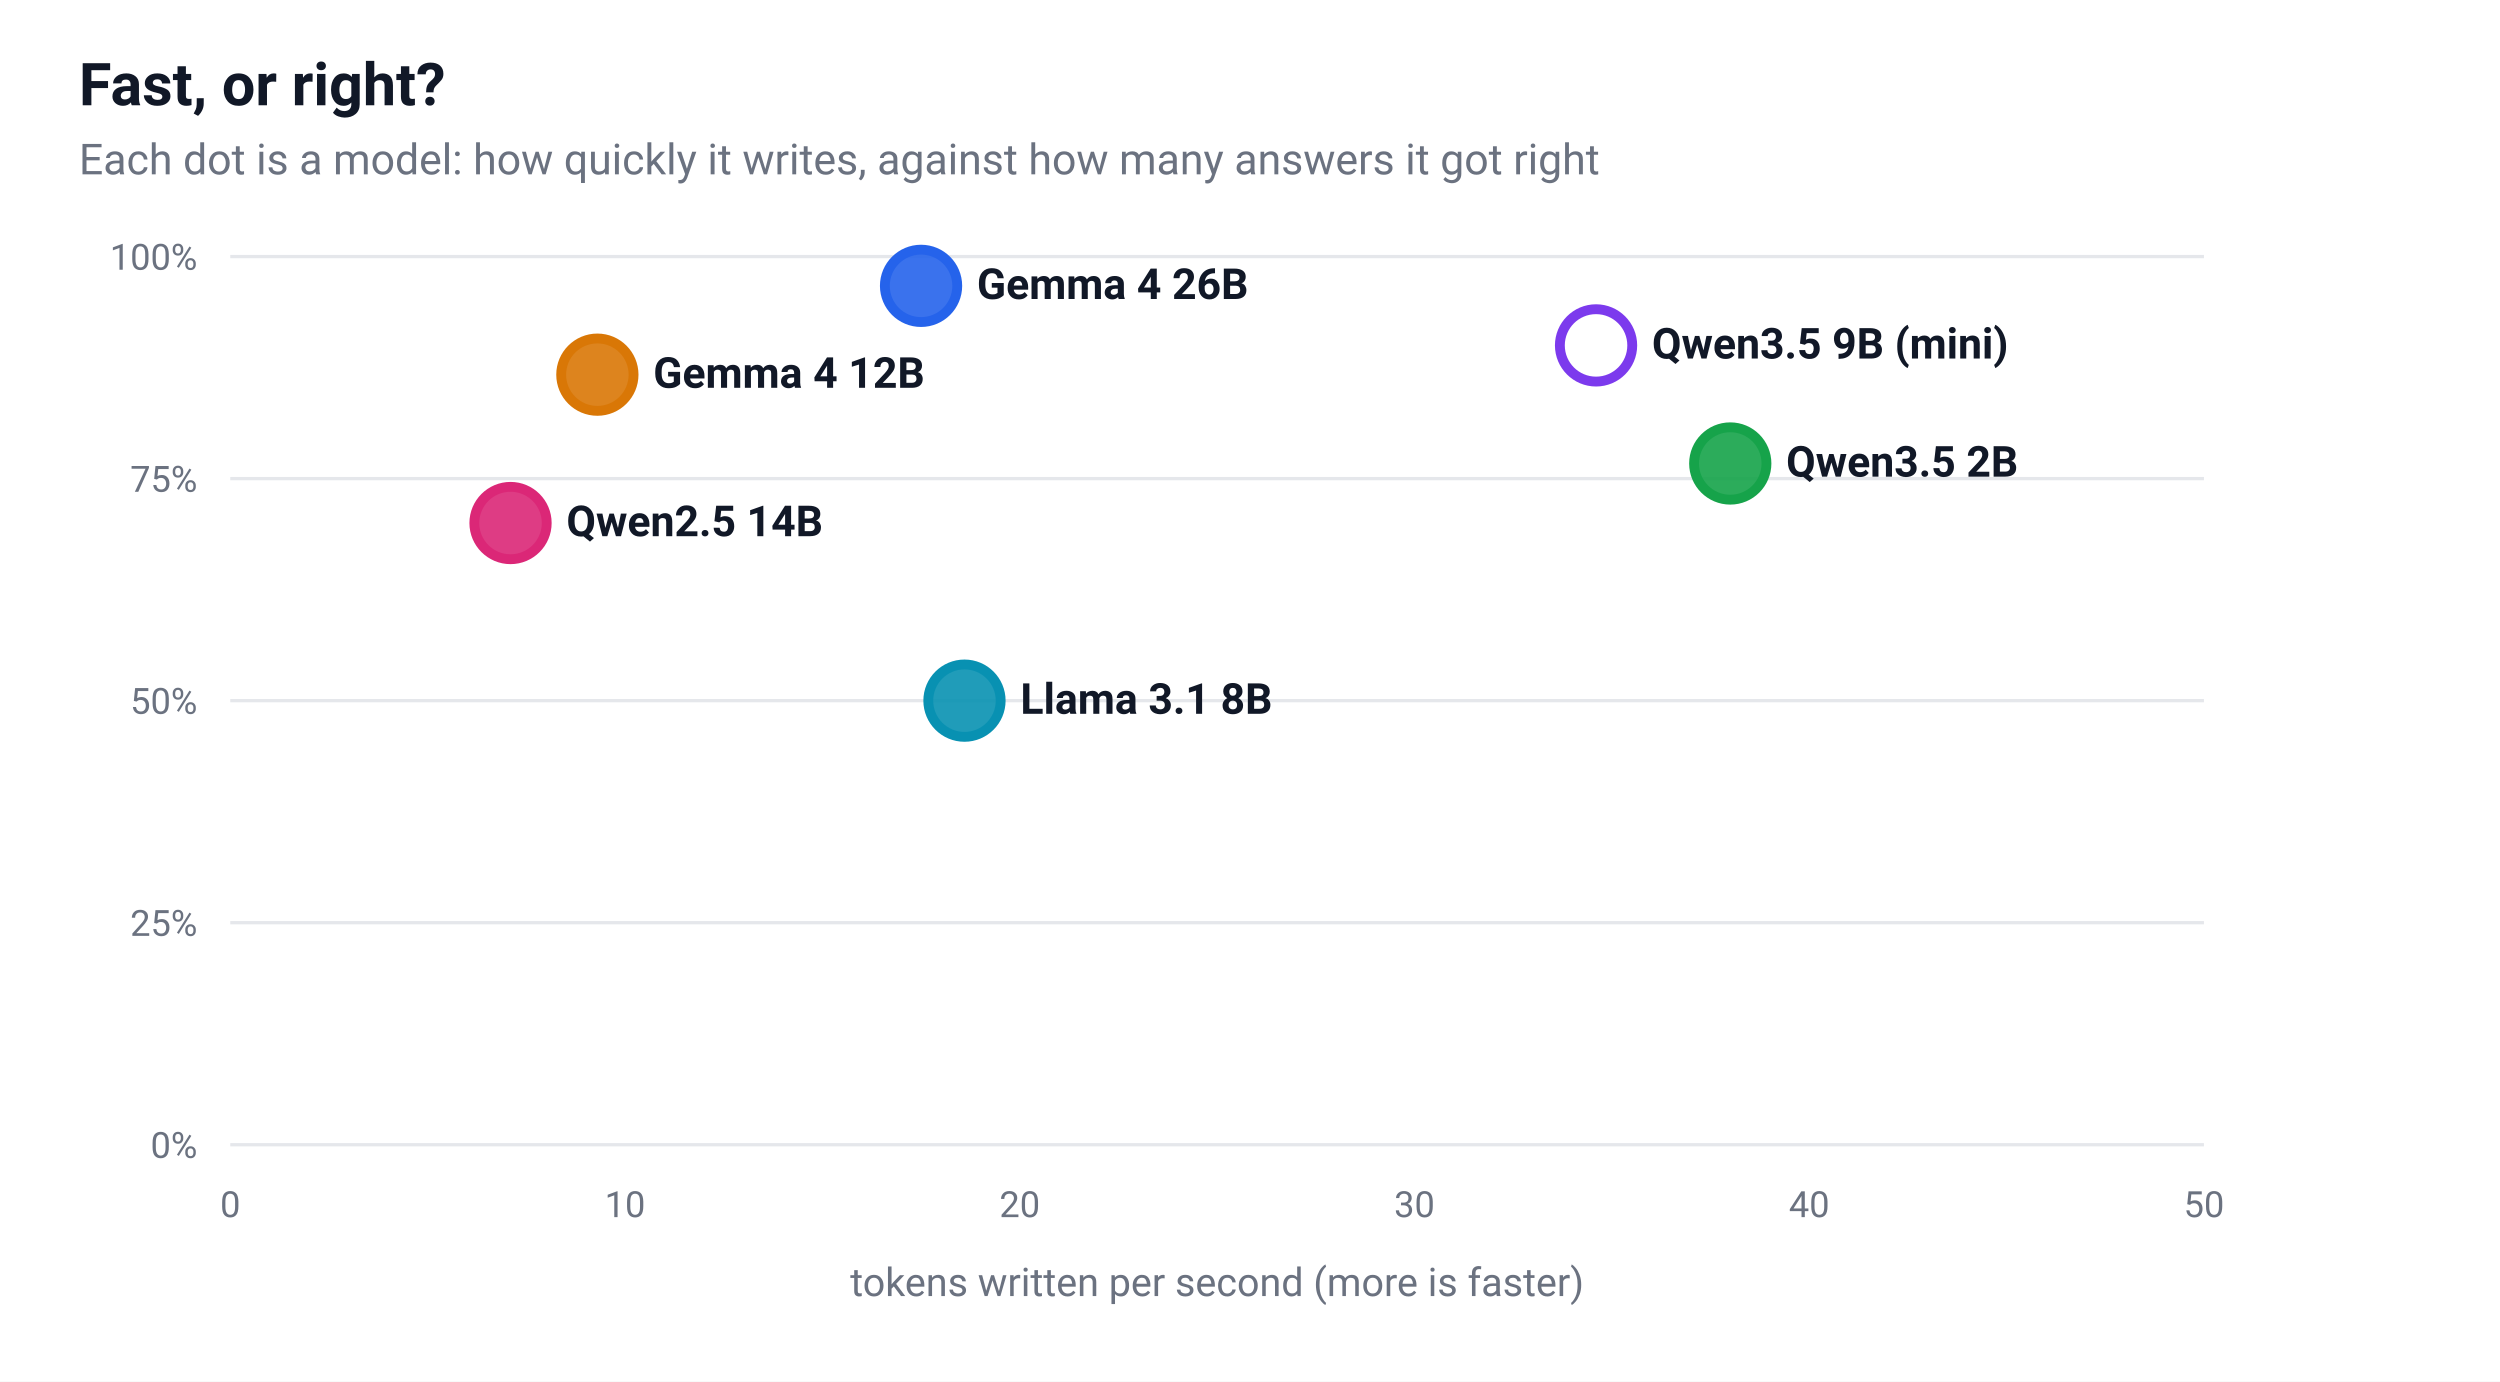
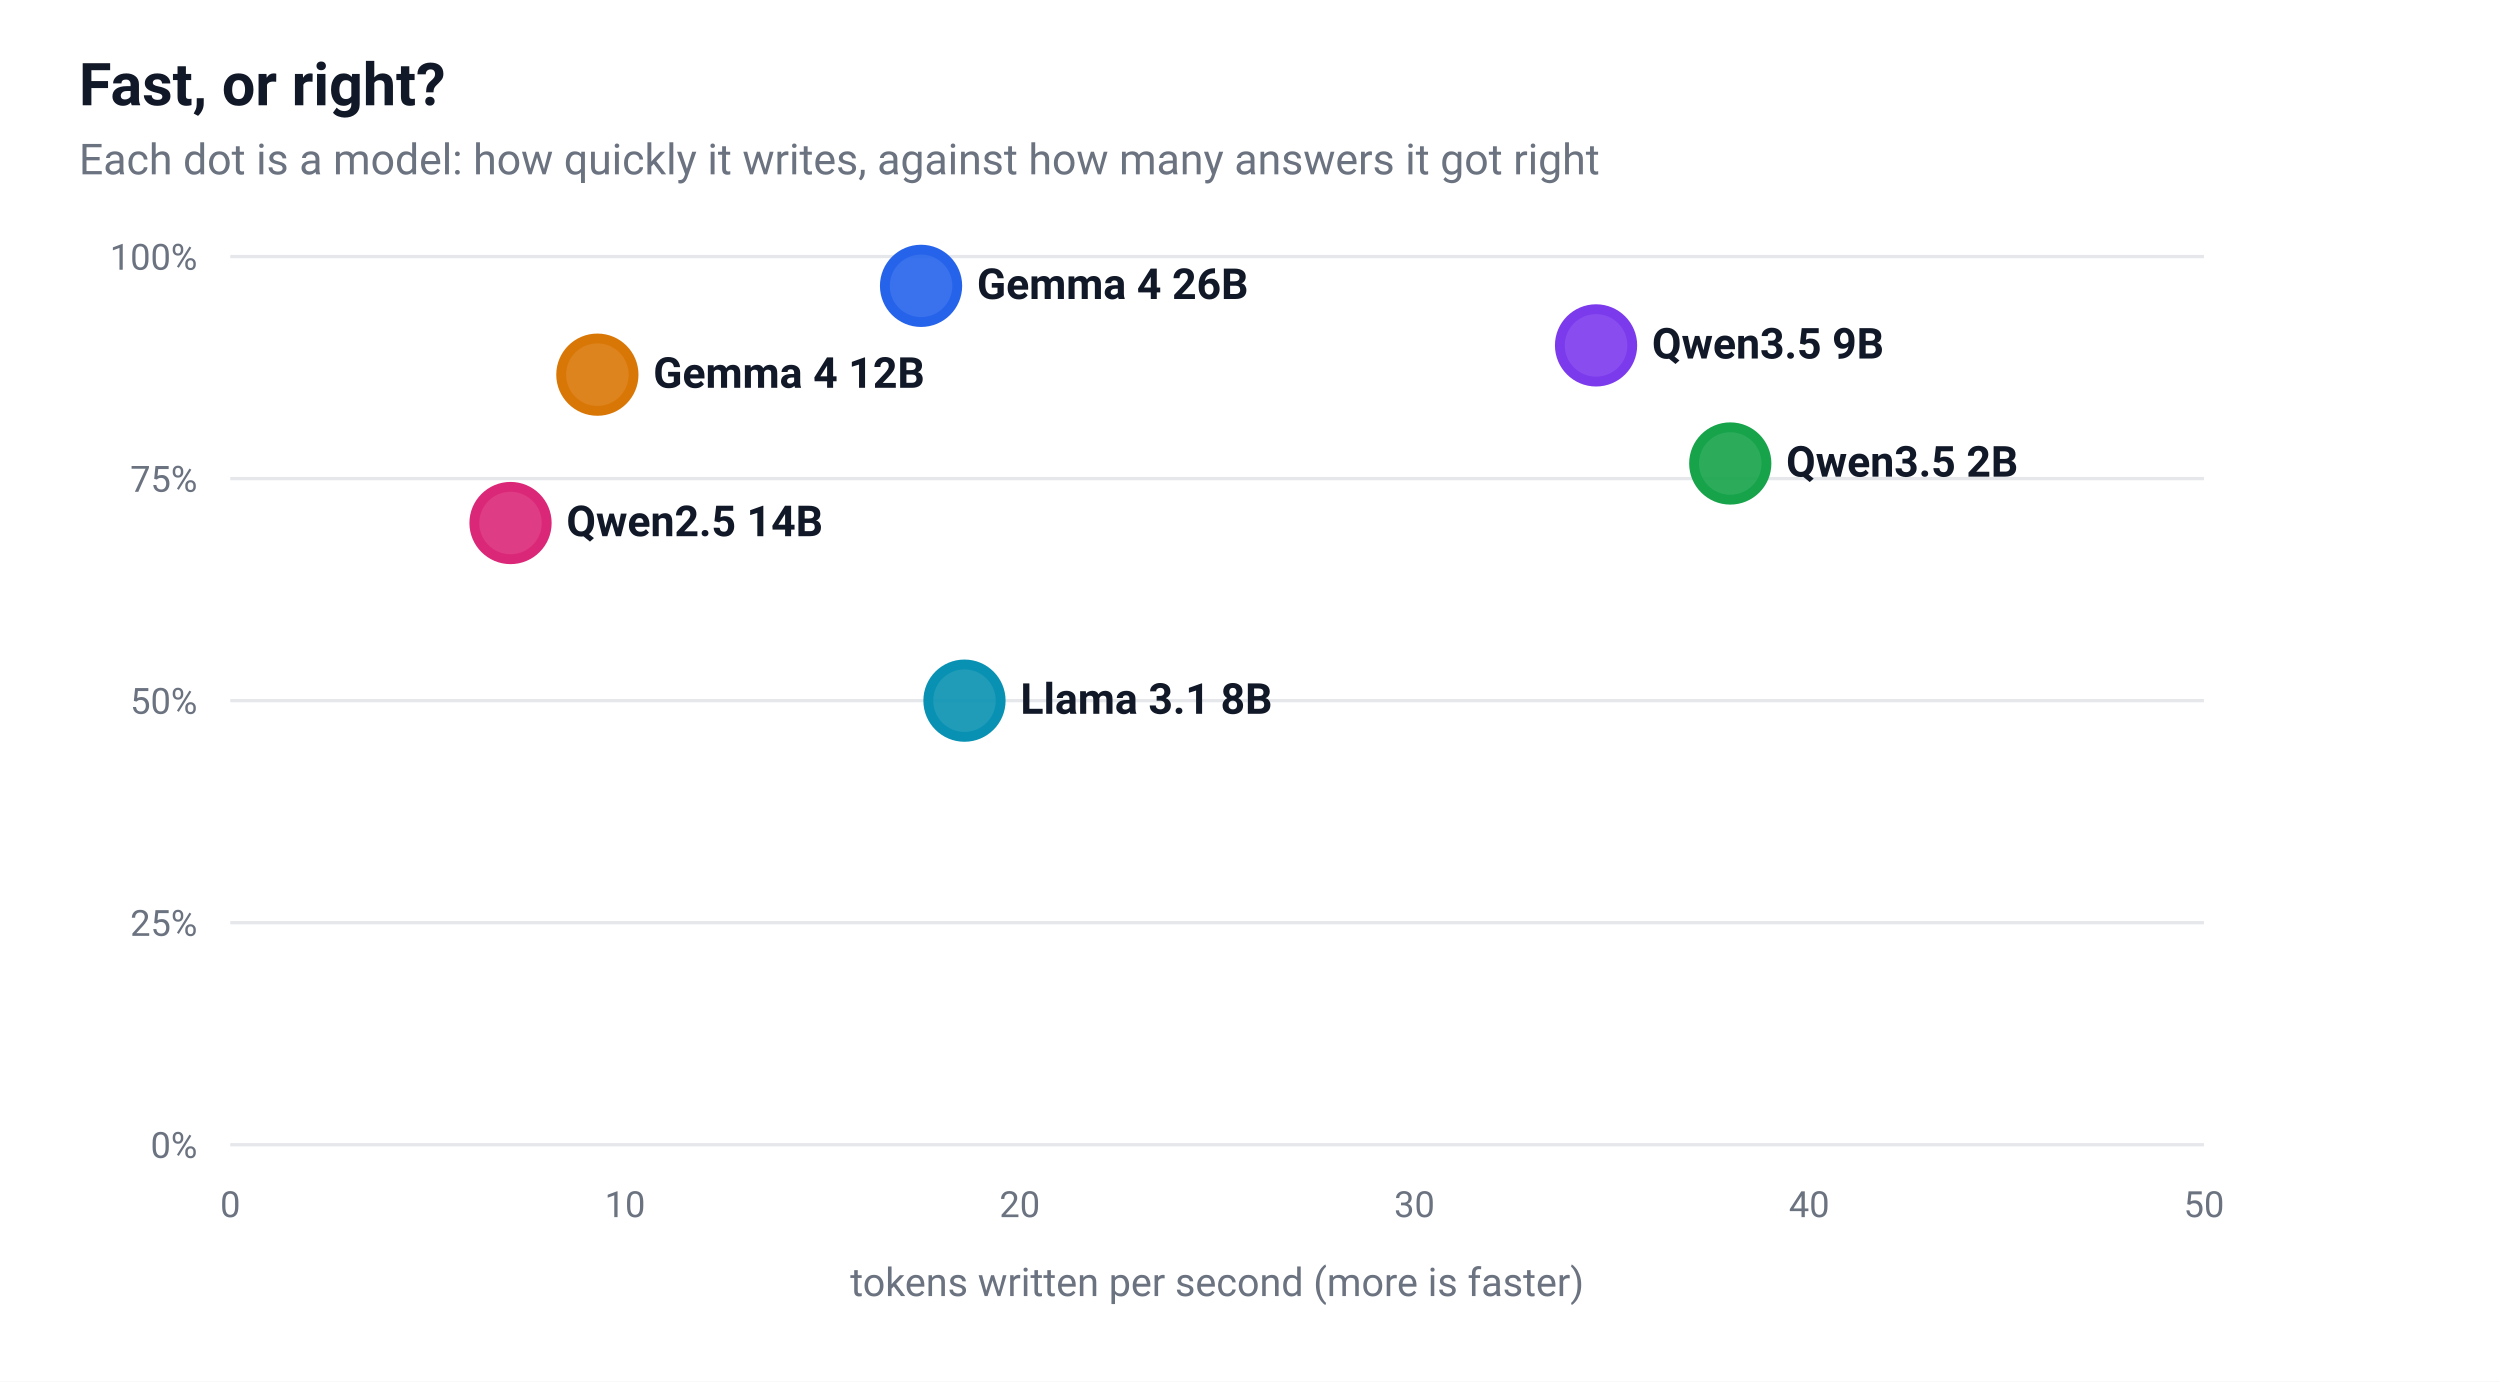
- <svg xmlns="http://www.w3.org/2000/svg" viewBox="0 0 760 420" role="img" font-family="system-ui, -apple-system, 'Segoe UI', Roboto, sans-serif" style="max-width:100%;height:auto" aria-label="Speed against accuracy. Each dot is a model: how many tokens a second it writes, and the share of questions it answered correctly. Gemma 4 12B 9 tokens a second, 87 percent; Gemma 4 26B 18 tokens a second, 97 percent; Llama 3.1 8B 19 tokens a second, 50 percent; Qwen2.5 14B 7 tokens a second, 70 percent; Qwen3.5 2B 38 tokens a second, 77 percent; Qwen3.5 9B (mini) 35 tokens a second, 90 percent">
+ <svg xmlns="http://www.w3.org/2000/svg" viewBox="0 0 760 420" role="img" font-family="system-ui, -apple-system, 'Segoe UI', Roboto, sans-serif" style="max-width:100%;height:auto" aria-label="Speed against accuracy. Each dot is a model: how many tokens a second it writes, and the share of questions it answered correctly. Gemma 4 12B 9 tokens a second, 87 percent; Gemma 4 26B 18 tokens a second, 97 percent; Llama 3.1 8B 19 tokens a second, 50 percent; Qwen2.5 14B 7 tokens a second, 70 percent; Qwen3.5 2B 38 tokens a second, 77 percent; Qwen3.5 9B 35 tokens a second, 90 percent">
  <style>@media (prefers-reduced-motion: reduce){.a,.a *{animation:none!important}} .a{transform-box:fill-box}@keyframes pop{0%,6%{opacity:0;transform:scale(.2)}14%,92%{opacity:1;transform:scale(1)}100%{opacity:0;transform:scale(.2)}} .pt{animation:pop 9s ease-out infinite;transform-origin:center}</style>
  <rect width="760" height="420" fill="#ffffff" />
  <text x="24" y="32" font-size="18" font-weight="700" fill="#111827" text-anchor="start" font-family="system-ui, -apple-system, 'Segoe UI', Roboto, sans-serif">Fast, or right?</text>
  <text x="24" y="53" font-size="13" font-weight="400" fill="#6b7280" text-anchor="start" font-family="system-ui, -apple-system, 'Segoe UI', Roboto, sans-serif">Each dot is a model: how quickly it writes, against how many answers it got right</text>
  <line x1="70" y1="348.0" x2="670" y2="348.0" stroke="#e5e7eb" />
  <text x="60" y="352.0" font-size="11" font-weight="400" fill="#6b7280" text-anchor="end" font-family="system-ui, -apple-system, 'Segoe UI', Roboto, sans-serif">0%</text>
  <line x1="70" y1="280.5" x2="670" y2="280.5" stroke="#e5e7eb" />
  <text x="60" y="284.5" font-size="11" font-weight="400" fill="#6b7280" text-anchor="end" font-family="system-ui, -apple-system, 'Segoe UI', Roboto, sans-serif">25%</text>
  <line x1="70" y1="213.0" x2="670" y2="213.0" stroke="#e5e7eb" />
  <text x="60" y="217.0" font-size="11" font-weight="400" fill="#6b7280" text-anchor="end" font-family="system-ui, -apple-system, 'Segoe UI', Roboto, sans-serif">50%</text>
  <line x1="70" y1="145.5" x2="670" y2="145.5" stroke="#e5e7eb" />
  <text x="60" y="149.5" font-size="11" font-weight="400" fill="#6b7280" text-anchor="end" font-family="system-ui, -apple-system, 'Segoe UI', Roboto, sans-serif">75%</text>
  <line x1="70" y1="78.0" x2="670" y2="78.0" stroke="#e5e7eb" />
  <text x="60" y="82.0" font-size="11" font-weight="400" fill="#6b7280" text-anchor="end" font-family="system-ui, -apple-system, 'Segoe UI', Roboto, sans-serif">100%</text>
  <text x="70.0" y="370" font-size="11" font-weight="400" fill="#6b7280" text-anchor="middle" font-family="system-ui, -apple-system, 'Segoe UI', Roboto, sans-serif">0</text>
  <text x="190.0" y="370" font-size="11" font-weight="400" fill="#6b7280" text-anchor="middle" font-family="system-ui, -apple-system, 'Segoe UI', Roboto, sans-serif">10</text>
  <text x="310.0" y="370" font-size="11" font-weight="400" fill="#6b7280" text-anchor="middle" font-family="system-ui, -apple-system, 'Segoe UI', Roboto, sans-serif">20</text>
  <text x="430.0" y="370" font-size="11" font-weight="400" fill="#6b7280" text-anchor="middle" font-family="system-ui, -apple-system, 'Segoe UI', Roboto, sans-serif">30</text>
  <text x="550.0" y="370" font-size="11" font-weight="400" fill="#6b7280" text-anchor="middle" font-family="system-ui, -apple-system, 'Segoe UI', Roboto, sans-serif">40</text>
  <text x="670.0" y="370" font-size="11" font-weight="400" fill="#6b7280" text-anchor="middle" font-family="system-ui, -apple-system, 'Segoe UI', Roboto, sans-serif">50</text>
  <text x="370.0" y="394" font-size="12" font-weight="400" fill="#6b7280" text-anchor="middle" font-family="system-ui, -apple-system, 'Segoe UI', Roboto, sans-serif">tokens written per second (more is faster)</text>
  <g class="a pt" style="animation-delay:0.0s">
    <circle cx="155.2" cy="159.0" r="11" fill="#db2777" fill-opacity="0.9" stroke="#db2777" stroke-width="3" />
  </g>
  <text class="a pt" x="172.2" y="163.0" font-size="13" font-weight="600" fill="#111827" text-anchor="start" font-family="system-ui, -apple-system, 'Segoe UI', Roboto, sans-serif" style="animation-delay:0.0s">Qwen2.5 14B</text>
  <g class="a pt" style="animation-delay:0.3s">
    <circle cx="181.6" cy="113.9" r="11" fill="#d97706" fill-opacity="0.9" stroke="#d97706" stroke-width="3" />
  </g>
  <text class="a pt" x="198.6" y="117.9" font-size="13" font-weight="600" fill="#111827" text-anchor="start" font-family="system-ui, -apple-system, 'Segoe UI', Roboto, sans-serif" style="animation-delay:0.3s">Gemma 4 12B</text>
  <g class="a pt" style="animation-delay:0.7s">
    <circle cx="280.0" cy="86.9" r="11" fill="#2563eb" fill-opacity="0.9" stroke="#2563eb" stroke-width="3" />
  </g>
  <text class="a pt" x="297.0" y="90.9" font-size="13" font-weight="600" fill="#111827" text-anchor="start" font-family="system-ui, -apple-system, 'Segoe UI', Roboto, sans-serif" style="animation-delay:0.7s">Gemma 4 26B</text>
  <g class="a pt" style="animation-delay:1.0s">
    <circle cx="293.2" cy="213.0" r="11" fill="#0891b2" fill-opacity="0.9" stroke="#0891b2" stroke-width="3" />
  </g>
  <text class="a pt" x="310.2" y="217.0" font-size="13" font-weight="600" fill="#111827" text-anchor="start" font-family="system-ui, -apple-system, 'Segoe UI', Roboto, sans-serif" style="animation-delay:1.0s">Llama 3.1 8B</text>
  <g class="a pt" style="animation-delay:1.4s">
-     <circle cx="485.2" cy="105.0" r="11" fill="#fff" fill-opacity="1" stroke="#7c3aed" stroke-width="3" />
+     <circle cx="485.2" cy="105.0" r="11" fill="#7c3aed" fill-opacity="0.9" stroke="#7c3aed" stroke-width="3" />
  </g>
-   <text class="a pt" x="502.2" y="109.0" font-size="13" font-weight="600" fill="#111827" text-anchor="start" font-family="system-ui, -apple-system, 'Segoe UI', Roboto, sans-serif" style="animation-delay:1.4s">Qwen3.5 9B (mini)</text>
+   <text class="a pt" x="502.2" y="109.0" font-size="13" font-weight="600" fill="#111827" text-anchor="start" font-family="system-ui, -apple-system, 'Segoe UI', Roboto, sans-serif" style="animation-delay:1.4s">Qwen3.5 9B</text>
  <g class="a pt" style="animation-delay:1.8s">
    <circle cx="526.0" cy="140.9" r="11" fill="#16a34a" fill-opacity="0.9" stroke="#16a34a" stroke-width="3" />
  </g>
  <text class="a pt" x="543.0" y="144.9" font-size="13" font-weight="600" fill="#111827" text-anchor="start" font-family="system-ui, -apple-system, 'Segoe UI', Roboto, sans-serif" style="animation-delay:1.8s">Qwen3.5 2B</text>
</svg>
